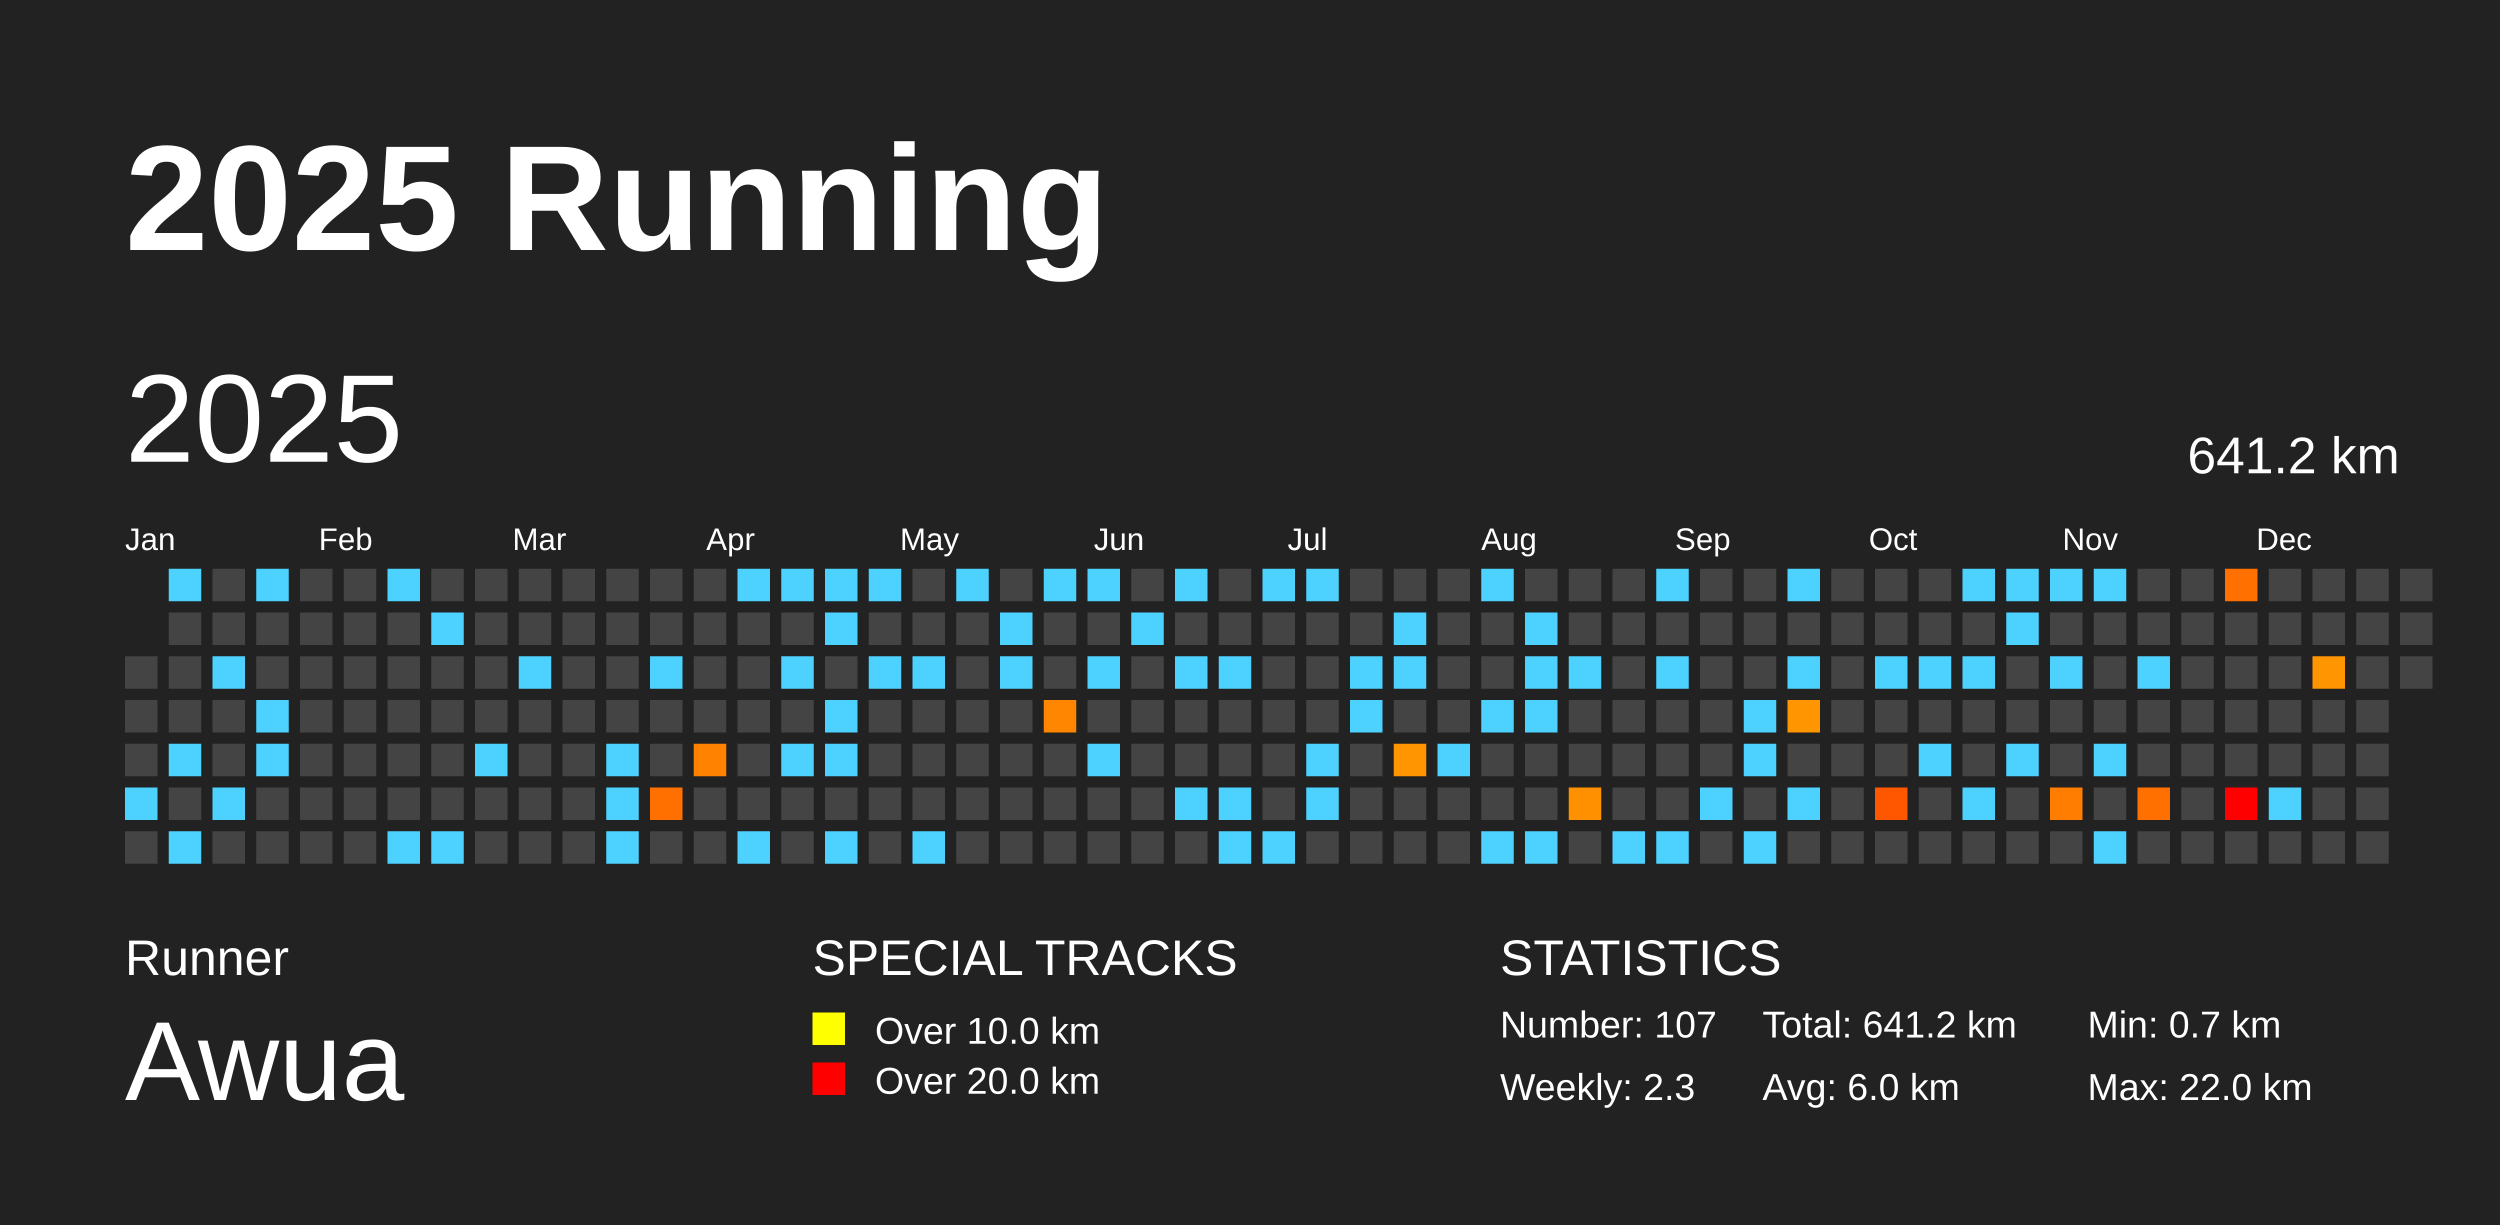
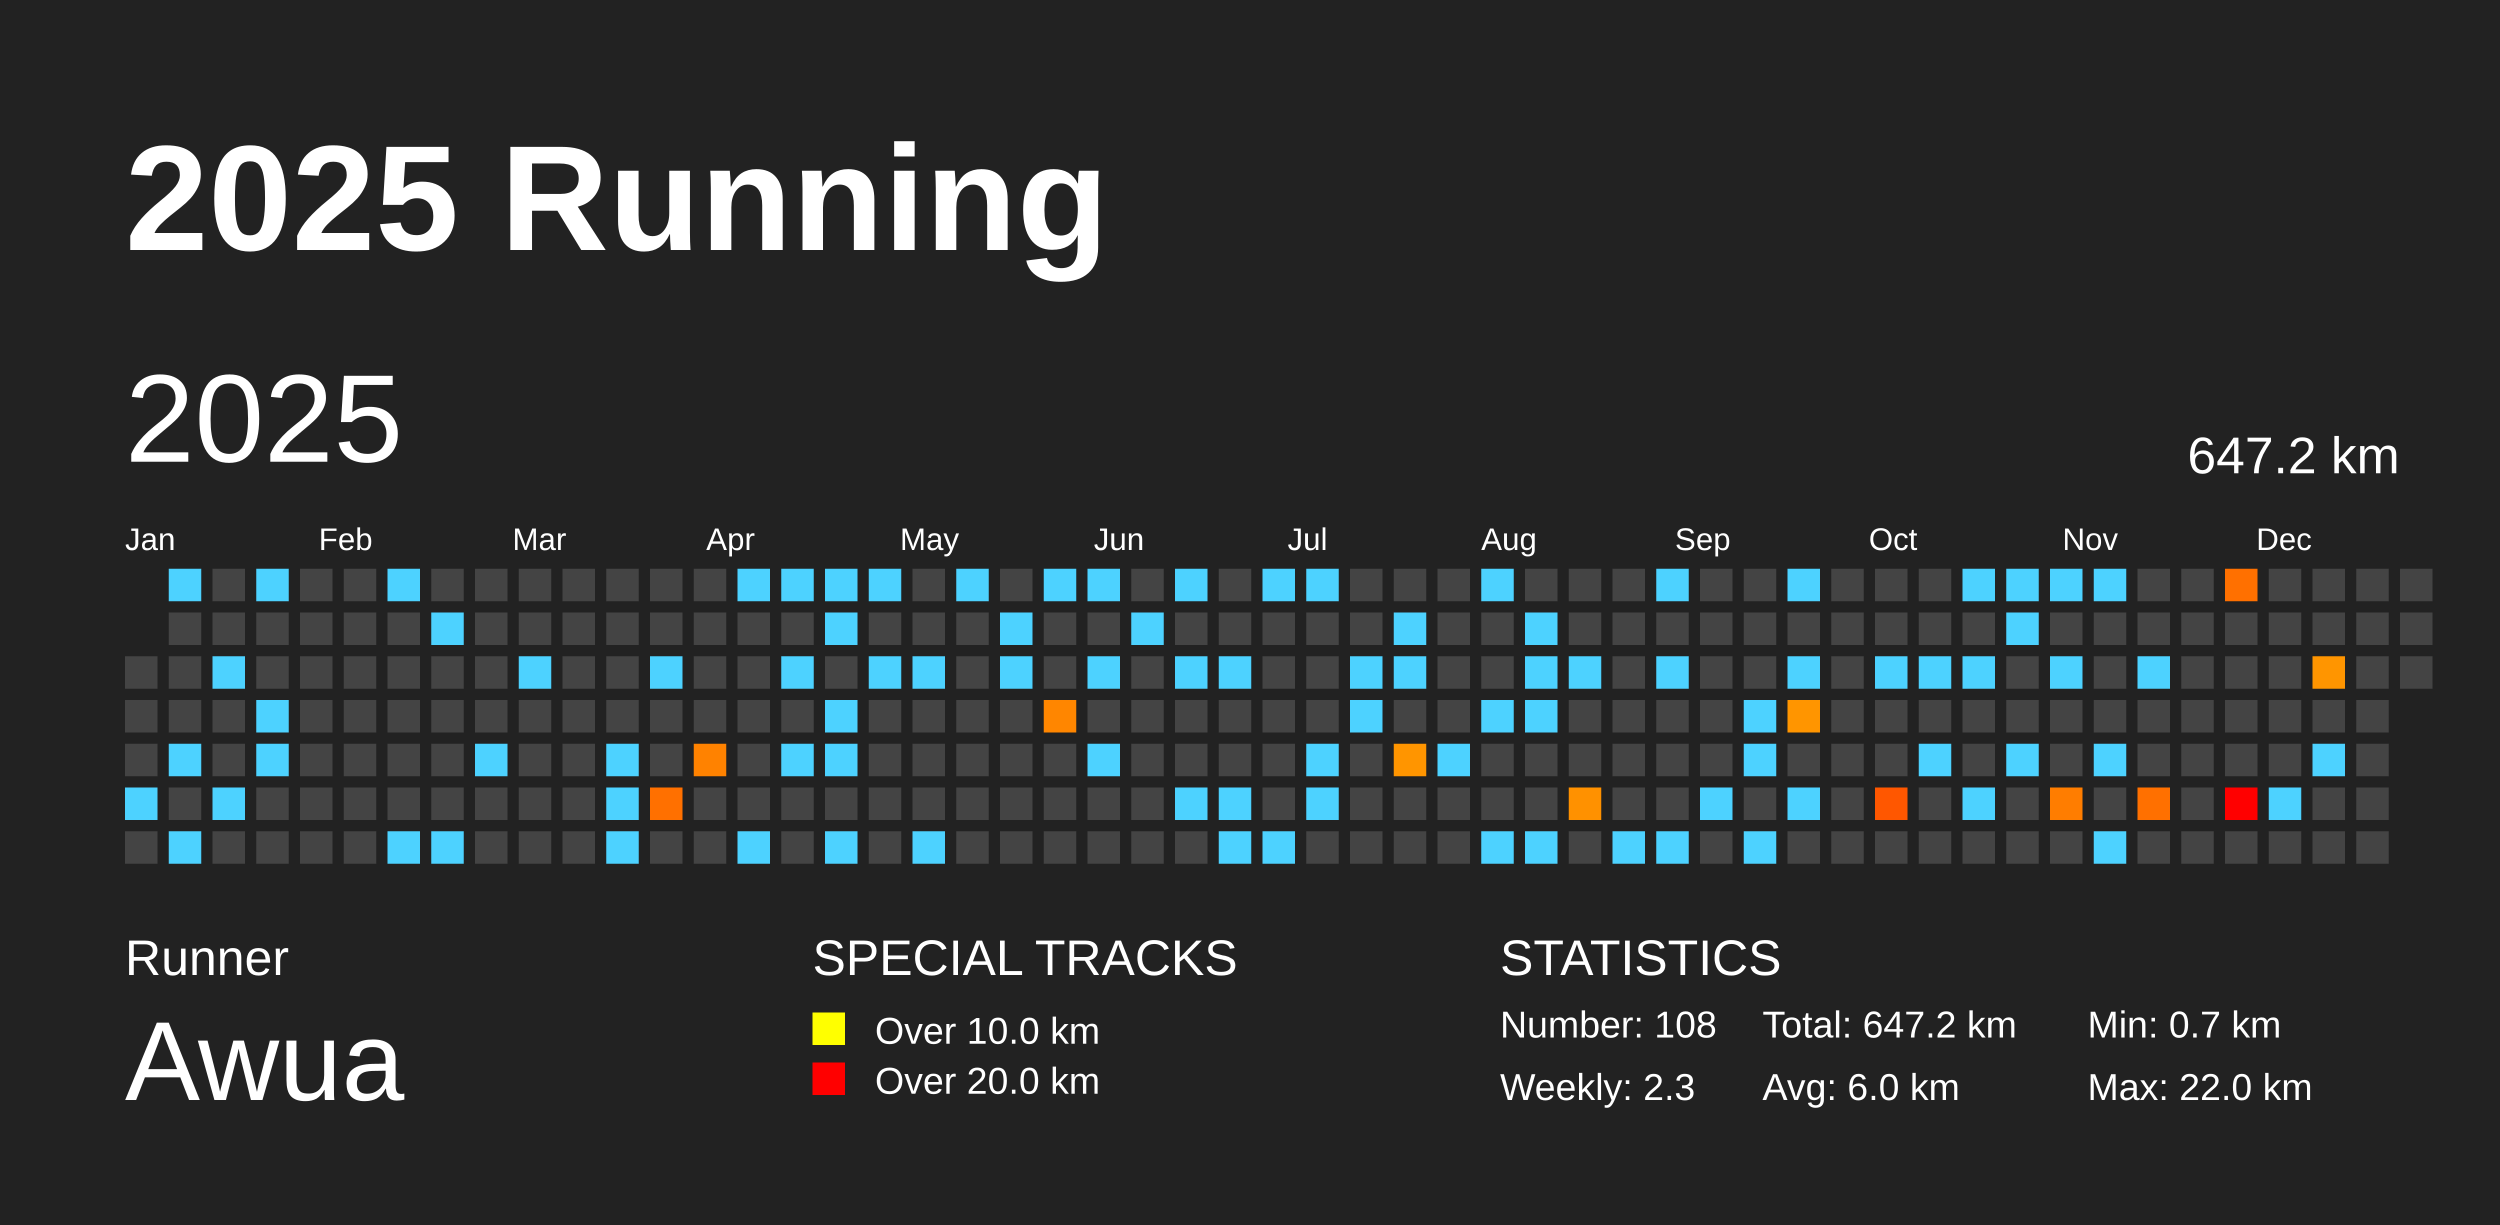
<svg xmlns="http://www.w3.org/2000/svg" baseProfile="full" height="98mm" version="1.1" viewBox="0,0,200,98" width="200mm">
  <defs />
  <rect fill="#222222" height="98" width="200" x="0" y="0" />
  <text fill="#FFFFFF" style="font-size:12px; font-family:Arial; font-weight:bold;" x="10" y="20">2025 Running</text>
  <text fill="#FFFFFF" style="font-size:4px; font-family:Arial" x="10" y="78">Runner</text>
  <text fill="#FFFFFF" style="font-size:9px; font-family:Arial" x="10" y="88">Awua</text>
  <text fill="#FFFFFF" style="font-size:4px; font-family:Arial" x="65" y="78">SPECIAL TRACKS</text>
  <rect fill="yellow" height="2.6" width="2.6" x="65" y="81" />
  <text fill="#FFFFFF" style="font-size:3px; font-family:Arial" x="70" y="83.5">Over 10.0 km</text>
  <rect fill="red" height="2.6" width="2.6" x="65" y="85" />
  <text fill="#FFFFFF" style="font-size:3px; font-family:Arial" x="70" y="87.5">Over 20.0 km</text>
  <text fill="#FFFFFF" style="font-size:4px; font-family:Arial" x="120" y="78">STATISTICS</text>
-   <text fill="#FFFFFF" style="font-size:3px; font-family:Arial" x="120" y="83">Number: 107</text>
+   <text fill="#FFFFFF" style="font-size:3px; font-family:Arial" x="120" y="83">Number: 108</text>
  <text fill="#FFFFFF" style="font-size:3px; font-family:Arial" x="120" y="88">Weekly: 2.3</text>
-   <text fill="#FFFFFF" style="font-size:3px; font-family:Arial" x="141" y="83">Total: 641.2 km</text>
+   <text fill="#FFFFFF" style="font-size:3px; font-family:Arial" x="141" y="83">Total: 647.2 km</text>
  <text fill="#FFFFFF" style="font-size:3px; font-family:Arial" x="141" y="88">Avg: 6.0 km</text>
  <text fill="#FFFFFF" style="font-size:3px; font-family:Arial" x="167" y="83">Min: 0.7 km</text>
  <text fill="#FFFFFF" style="font-size:3px; font-family:Arial" x="167" y="88">Max: 22.0 km</text>
  <text dominant-baseline="hanging" fill="#FFFFFF" style="font-size:10.0px; font-family:Arial;" x="10" y="30">2025</text>
-   <text dominant-baseline="hanging" fill="#FFFFFF" style="font-size:4.125px; font-family:Arial;" x="175" y="35">641.2 km</text>
+   <text dominant-baseline="hanging" fill="#FFFFFF" style="font-size:4.125px; font-family:Arial;" x="175" y="35">647.2 km</text>
  <text fill="#FFFFFF" style="font-size:2.5px; font-family:Arial" x="10.0" y="44">Jan</text>
  <text fill="#FFFFFF" style="font-size:2.5px; font-family:Arial" x="25.5" y="44">Feb</text>
  <text fill="#FFFFFF" style="font-size:2.5px; font-family:Arial" x="41.0" y="44">Mar</text>
  <text fill="#FFFFFF" style="font-size:2.5px; font-family:Arial" x="56.5" y="44">Apr</text>
  <text fill="#FFFFFF" style="font-size:2.5px; font-family:Arial" x="72.0" y="44">May</text>
  <text fill="#FFFFFF" style="font-size:2.5px; font-family:Arial" x="87.5" y="44">Jun</text>
  <text fill="#FFFFFF" style="font-size:2.5px; font-family:Arial" x="103.0" y="44">Jul</text>
  <text fill="#FFFFFF" style="font-size:2.5px; font-family:Arial" x="118.5" y="44">Aug</text>
  <text fill="#FFFFFF" style="font-size:2.5px; font-family:Arial" x="134.0" y="44">Sep</text>
  <text fill="#FFFFFF" style="font-size:2.5px; font-family:Arial" x="149.5" y="44">Oct</text>
  <text fill="#FFFFFF" style="font-size:2.5px; font-family:Arial" x="165.0" y="44">Nov</text>
  <text fill="#FFFFFF" style="font-size:2.5px; font-family:Arial" x="180.5" y="44">Dec</text>
  <rect fill="#444444" height="2.6" width="2.6" x="10.0" y="52.5" />
  <rect fill="#444444" height="2.6" width="2.6" x="10.0" y="56.0" />
  <rect fill="#444444" height="2.6" width="2.6" x="10.0" y="59.5" />
  <rect fill="#4dd2ff" height="2.6" width="2.6" x="10.0" y="63.0" />
  <rect fill="#444444" height="2.6" width="2.6" x="10.0" y="66.5" />
  <rect fill="#4dd2ff" height="2.6" width="2.6" x="13.5" y="45.5" />
  <rect fill="#444444" height="2.6" width="2.6" x="13.5" y="49.0" />
  <rect fill="#444444" height="2.6" width="2.6" x="13.5" y="52.5" />
  <rect fill="#444444" height="2.6" width="2.6" x="13.5" y="56.0" />
  <rect fill="#4dd2ff" height="2.6" width="2.6" x="13.5" y="59.5" />
  <rect fill="#444444" height="2.6" width="2.6" x="13.5" y="63.0" />
  <rect fill="#4dd2ff" height="2.6" width="2.6" x="13.5" y="66.5" />
  <rect fill="#444444" height="2.6" width="2.6" x="17.0" y="45.5" />
  <rect fill="#444444" height="2.6" width="2.6" x="17.0" y="49.0" />
  <rect fill="#4dd2ff" height="2.6" width="2.6" x="17.0" y="52.5" />
  <rect fill="#444444" height="2.6" width="2.6" x="17.0" y="56.0" />
  <rect fill="#444444" height="2.6" width="2.6" x="17.0" y="59.5" />
  <rect fill="#4dd2ff" height="2.6" width="2.6" x="17.0" y="63.0" />
  <rect fill="#444444" height="2.6" width="2.6" x="17.0" y="66.5" />
  <rect fill="#4dd2ff" height="2.6" width="2.6" x="20.5" y="45.5" />
  <rect fill="#444444" height="2.6" width="2.6" x="20.5" y="49.0" />
  <rect fill="#444444" height="2.6" width="2.6" x="20.5" y="52.5" />
  <rect fill="#4dd2ff" height="2.6" width="2.6" x="20.5" y="56.0" />
  <rect fill="#4dd2ff" height="2.6" width="2.6" x="20.5" y="59.5" />
  <rect fill="#444444" height="2.6" width="2.6" x="20.5" y="63.0" />
  <rect fill="#444444" height="2.6" width="2.6" x="20.5" y="66.5" />
  <rect fill="#444444" height="2.6" width="2.6" x="24.0" y="45.5" />
  <rect fill="#444444" height="2.6" width="2.6" x="24.0" y="49.0" />
  <rect fill="#444444" height="2.6" width="2.6" x="24.0" y="52.5" />
  <rect fill="#444444" height="2.6" width="2.6" x="24.0" y="56.0" />
  <rect fill="#444444" height="2.6" width="2.6" x="24.0" y="59.5" />
  <rect fill="#444444" height="2.6" width="2.6" x="24.0" y="63.0" />
  <rect fill="#444444" height="2.6" width="2.6" x="24.0" y="66.5" />
  <rect fill="#444444" height="2.6" width="2.6" x="27.5" y="45.5" />
  <rect fill="#444444" height="2.6" width="2.6" x="27.5" y="49.0" />
  <rect fill="#444444" height="2.6" width="2.6" x="27.5" y="52.5" />
  <rect fill="#444444" height="2.6" width="2.6" x="27.5" y="56.0" />
  <rect fill="#444444" height="2.6" width="2.6" x="27.5" y="59.5" />
  <rect fill="#444444" height="2.6" width="2.6" x="27.5" y="63.0" />
  <rect fill="#444444" height="2.6" width="2.6" x="27.5" y="66.5" />
  <rect fill="#4dd2ff" height="2.6" width="2.6" x="31.0" y="45.5" />
  <rect fill="#444444" height="2.6" width="2.6" x="31.0" y="49.0" />
  <rect fill="#444444" height="2.6" width="2.6" x="31.0" y="52.5" />
  <rect fill="#444444" height="2.6" width="2.6" x="31.0" y="56.0" />
  <rect fill="#444444" height="2.6" width="2.6" x="31.0" y="59.5" />
  <rect fill="#444444" height="2.6" width="2.6" x="31.0" y="63.0" />
  <rect fill="#4dd2ff" height="2.6" width="2.6" x="31.0" y="66.5" />
  <rect fill="#444444" height="2.6" width="2.6" x="34.5" y="45.5" />
  <rect fill="#4dd2ff" height="2.6" width="2.6" x="34.5" y="49.0" />
  <rect fill="#444444" height="2.6" width="2.6" x="34.5" y="52.5" />
  <rect fill="#444444" height="2.6" width="2.6" x="34.5" y="56.0" />
  <rect fill="#444444" height="2.6" width="2.6" x="34.5" y="59.5" />
  <rect fill="#444444" height="2.6" width="2.6" x="34.5" y="63.0" />
  <rect fill="#4dd2ff" height="2.6" width="2.6" x="34.5" y="66.5" />
  <rect fill="#444444" height="2.6" width="2.6" x="38.0" y="45.5" />
  <rect fill="#444444" height="2.6" width="2.6" x="38.0" y="49.0" />
  <rect fill="#444444" height="2.6" width="2.6" x="38.0" y="52.5" />
  <rect fill="#444444" height="2.6" width="2.6" x="38.0" y="56.0" />
  <rect fill="#4dd2ff" height="2.6" width="2.6" x="38.0" y="59.5" />
  <rect fill="#444444" height="2.6" width="2.6" x="38.0" y="63.0" />
  <rect fill="#444444" height="2.6" width="2.6" x="38.0" y="66.5" />
  <rect fill="#444444" height="2.6" width="2.6" x="41.5" y="45.5" />
  <rect fill="#444444" height="2.6" width="2.6" x="41.5" y="49.0" />
  <rect fill="#4dd2ff" height="2.6" width="2.6" x="41.5" y="52.5" />
  <rect fill="#444444" height="2.6" width="2.6" x="41.5" y="56.0" />
  <rect fill="#444444" height="2.6" width="2.6" x="41.5" y="59.5" />
  <rect fill="#444444" height="2.6" width="2.6" x="41.5" y="63.0" />
  <rect fill="#444444" height="2.6" width="2.6" x="41.5" y="66.5" />
  <rect fill="#444444" height="2.6" width="2.6" x="45.0" y="45.5" />
  <rect fill="#444444" height="2.6" width="2.6" x="45.0" y="49.0" />
  <rect fill="#444444" height="2.6" width="2.6" x="45.0" y="52.5" />
  <rect fill="#444444" height="2.6" width="2.6" x="45.0" y="56.0" />
  <rect fill="#444444" height="2.6" width="2.6" x="45.0" y="59.5" />
  <rect fill="#444444" height="2.6" width="2.6" x="45.0" y="63.0" />
  <rect fill="#444444" height="2.6" width="2.6" x="45.0" y="66.5" />
  <rect fill="#444444" height="2.6" width="2.6" x="48.5" y="45.5" />
  <rect fill="#444444" height="2.6" width="2.6" x="48.5" y="49.0" />
  <rect fill="#444444" height="2.6" width="2.6" x="48.5" y="52.5" />
  <rect fill="#444444" height="2.6" width="2.6" x="48.5" y="56.0" />
  <rect fill="#4dd2ff" height="2.6" width="2.6" x="48.5" y="59.5" />
  <rect fill="#4dd2ff" height="2.6" width="2.6" x="48.5" y="63.0" />
  <rect fill="#4dd2ff" height="2.6" width="2.6" x="48.5" y="66.5" />
  <rect fill="#444444" height="2.6" width="2.6" x="52.0" y="45.5" />
  <rect fill="#444444" height="2.6" width="2.6" x="52.0" y="49.0" />
  <rect fill="#4dd2ff" height="2.6" width="2.6" x="52.0" y="52.5" />
  <rect fill="#444444" height="2.6" width="2.6" x="52.0" y="56.0" />
  <rect fill="#444444" height="2.6" width="2.6" x="52.0" y="59.5" />
  <rect fill="#ff7000" height="2.6" width="2.6" x="52.0" y="63.0" />
  <rect fill="#444444" height="2.6" width="2.6" x="52.0" y="66.5" />
  <rect fill="#444444" height="2.6" width="2.6" x="55.5" y="45.5" />
  <rect fill="#444444" height="2.6" width="2.6" x="55.5" y="49.0" />
  <rect fill="#444444" height="2.6" width="2.6" x="55.5" y="52.5" />
  <rect fill="#444444" height="2.6" width="2.6" x="55.5" y="56.0" />
  <rect fill="#ff8200" height="2.6" width="2.6" x="55.5" y="59.5" />
  <rect fill="#444444" height="2.6" width="2.6" x="55.5" y="63.0" />
  <rect fill="#444444" height="2.6" width="2.6" x="55.5" y="66.5" />
  <rect fill="#4dd2ff" height="2.6" width="2.6" x="59.0" y="45.5" />
  <rect fill="#444444" height="2.6" width="2.6" x="59.0" y="49.0" />
  <rect fill="#444444" height="2.6" width="2.6" x="59.0" y="52.5" />
  <rect fill="#444444" height="2.6" width="2.6" x="59.0" y="56.0" />
  <rect fill="#444444" height="2.6" width="2.6" x="59.0" y="59.5" />
  <rect fill="#444444" height="2.6" width="2.6" x="59.0" y="63.0" />
  <rect fill="#4dd2ff" height="2.6" width="2.6" x="59.0" y="66.5" />
  <rect fill="#4dd2ff" height="2.6" width="2.6" x="62.5" y="45.5" />
  <rect fill="#444444" height="2.6" width="2.6" x="62.5" y="49.0" />
  <rect fill="#4dd2ff" height="2.6" width="2.6" x="62.5" y="52.5" />
  <rect fill="#444444" height="2.6" width="2.6" x="62.5" y="56.0" />
  <rect fill="#4dd2ff" height="2.6" width="2.6" x="62.5" y="59.5" />
  <rect fill="#444444" height="2.6" width="2.6" x="62.5" y="63.0" />
  <rect fill="#444444" height="2.6" width="2.6" x="62.5" y="66.5" />
  <rect fill="#4dd2ff" height="2.6" width="2.6" x="66.0" y="45.5" />
  <rect fill="#4dd2ff" height="2.6" width="2.6" x="66.0" y="49.0" />
  <rect fill="#444444" height="2.6" width="2.6" x="66.0" y="52.5" />
  <rect fill="#4dd2ff" height="2.6" width="2.6" x="66.0" y="56.0" />
  <rect fill="#4dd2ff" height="2.6" width="2.6" x="66.0" y="59.5" />
  <rect fill="#444444" height="2.6" width="2.6" x="66.0" y="63.0" />
  <rect fill="#4dd2ff" height="2.6" width="2.6" x="66.0" y="66.5" />
  <rect fill="#4dd2ff" height="2.6" width="2.6" x="69.5" y="45.5" />
  <rect fill="#444444" height="2.6" width="2.6" x="69.5" y="49.0" />
  <rect fill="#4dd2ff" height="2.6" width="2.6" x="69.5" y="52.5" />
  <rect fill="#444444" height="2.6" width="2.6" x="69.5" y="56.0" />
  <rect fill="#444444" height="2.6" width="2.6" x="69.5" y="59.5" />
  <rect fill="#444444" height="2.6" width="2.6" x="69.5" y="63.0" />
  <rect fill="#444444" height="2.6" width="2.6" x="69.5" y="66.5" />
  <rect fill="#444444" height="2.6" width="2.6" x="73.0" y="45.5" />
  <rect fill="#444444" height="2.6" width="2.6" x="73.0" y="49.0" />
  <rect fill="#4dd2ff" height="2.6" width="2.6" x="73.0" y="52.5" />
  <rect fill="#444444" height="2.6" width="2.6" x="73.0" y="56.0" />
  <rect fill="#444444" height="2.6" width="2.6" x="73.0" y="59.5" />
  <rect fill="#444444" height="2.6" width="2.6" x="73.0" y="63.0" />
  <rect fill="#4dd2ff" height="2.6" width="2.6" x="73.0" y="66.5" />
  <rect fill="#4dd2ff" height="2.6" width="2.6" x="76.5" y="45.5" />
  <rect fill="#444444" height="2.6" width="2.6" x="76.5" y="49.0" />
  <rect fill="#444444" height="2.6" width="2.6" x="76.5" y="52.5" />
  <rect fill="#444444" height="2.6" width="2.6" x="76.5" y="56.0" />
  <rect fill="#444444" height="2.6" width="2.6" x="76.5" y="59.5" />
  <rect fill="#444444" height="2.6" width="2.6" x="76.5" y="63.0" />
  <rect fill="#444444" height="2.6" width="2.6" x="76.5" y="66.5" />
  <rect fill="#444444" height="2.6" width="2.6" x="80.0" y="45.5" />
  <rect fill="#4dd2ff" height="2.6" width="2.6" x="80.0" y="49.0" />
  <rect fill="#4dd2ff" height="2.6" width="2.6" x="80.0" y="52.5" />
  <rect fill="#444444" height="2.6" width="2.6" x="80.0" y="56.0" />
  <rect fill="#444444" height="2.6" width="2.6" x="80.0" y="59.5" />
  <rect fill="#444444" height="2.6" width="2.6" x="80.0" y="63.0" />
  <rect fill="#444444" height="2.6" width="2.6" x="80.0" y="66.5" />
  <rect fill="#4dd2ff" height="2.6" width="2.6" x="83.5" y="45.5" />
  <rect fill="#444444" height="2.6" width="2.6" x="83.5" y="49.0" />
  <rect fill="#444444" height="2.6" width="2.6" x="83.5" y="52.5" />
  <rect fill="#ff8600" height="2.6" width="2.6" x="83.5" y="56.0" />
  <rect fill="#444444" height="2.6" width="2.6" x="83.5" y="59.5" />
  <rect fill="#444444" height="2.6" width="2.6" x="83.5" y="63.0" />
  <rect fill="#444444" height="2.6" width="2.6" x="83.5" y="66.5" />
  <rect fill="#4dd2ff" height="2.6" width="2.6" x="87.0" y="45.5" />
  <rect fill="#444444" height="2.6" width="2.6" x="87.0" y="49.0" />
  <rect fill="#4dd2ff" height="2.6" width="2.6" x="87.0" y="52.5" />
  <rect fill="#444444" height="2.6" width="2.6" x="87.0" y="56.0" />
  <rect fill="#4dd2ff" height="2.6" width="2.6" x="87.0" y="59.5" />
  <rect fill="#444444" height="2.6" width="2.6" x="87.0" y="63.0" />
  <rect fill="#444444" height="2.6" width="2.6" x="87.0" y="66.5" />
  <rect fill="#444444" height="2.6" width="2.6" x="90.5" y="45.5" />
  <rect fill="#4dd2ff" height="2.6" width="2.6" x="90.5" y="49.0" />
  <rect fill="#444444" height="2.6" width="2.6" x="90.5" y="52.5" />
  <rect fill="#444444" height="2.6" width="2.6" x="90.5" y="56.0" />
  <rect fill="#444444" height="2.6" width="2.6" x="90.5" y="59.5" />
  <rect fill="#444444" height="2.6" width="2.6" x="90.5" y="63.0" />
  <rect fill="#444444" height="2.6" width="2.6" x="90.5" y="66.5" />
  <rect fill="#4dd2ff" height="2.6" width="2.6" x="94.0" y="45.5" />
  <rect fill="#444444" height="2.6" width="2.6" x="94.0" y="49.0" />
  <rect fill="#4dd2ff" height="2.6" width="2.6" x="94.0" y="52.5" />
  <rect fill="#444444" height="2.6" width="2.6" x="94.0" y="56.0" />
  <rect fill="#444444" height="2.6" width="2.6" x="94.0" y="59.5" />
  <rect fill="#4dd2ff" height="2.6" width="2.6" x="94.0" y="63.0" />
  <rect fill="#444444" height="2.6" width="2.6" x="94.0" y="66.5" />
  <rect fill="#444444" height="2.6" width="2.6" x="97.5" y="45.5" />
  <rect fill="#444444" height="2.6" width="2.6" x="97.5" y="49.0" />
  <rect fill="#4dd2ff" height="2.6" width="2.6" x="97.5" y="52.5" />
  <rect fill="#444444" height="2.6" width="2.6" x="97.5" y="56.0" />
  <rect fill="#444444" height="2.6" width="2.6" x="97.5" y="59.5" />
  <rect fill="#4dd2ff" height="2.6" width="2.6" x="97.5" y="63.0" />
  <rect fill="#4dd2ff" height="2.6" width="2.6" x="97.5" y="66.5" />
  <rect fill="#4dd2ff" height="2.6" width="2.6" x="101.0" y="45.5" />
  <rect fill="#444444" height="2.6" width="2.6" x="101.0" y="49.0" />
  <rect fill="#444444" height="2.6" width="2.6" x="101.0" y="52.5" />
  <rect fill="#444444" height="2.6" width="2.6" x="101.0" y="56.0" />
  <rect fill="#444444" height="2.6" width="2.6" x="101.0" y="59.5" />
  <rect fill="#444444" height="2.6" width="2.6" x="101.0" y="63.0" />
  <rect fill="#4dd2ff" height="2.6" width="2.6" x="101.0" y="66.5" />
  <rect fill="#4dd2ff" height="2.6" width="2.6" x="104.5" y="45.5" />
  <rect fill="#444444" height="2.6" width="2.6" x="104.5" y="49.0" />
  <rect fill="#444444" height="2.6" width="2.6" x="104.5" y="52.5" />
  <rect fill="#444444" height="2.6" width="2.6" x="104.5" y="56.0" />
  <rect fill="#4dd2ff" height="2.6" width="2.6" x="104.5" y="59.5" />
  <rect fill="#4dd2ff" height="2.6" width="2.6" x="104.5" y="63.0" />
  <rect fill="#444444" height="2.6" width="2.6" x="104.5" y="66.5" />
  <rect fill="#444444" height="2.6" width="2.6" x="108.0" y="45.5" />
  <rect fill="#444444" height="2.6" width="2.6" x="108.0" y="49.0" />
  <rect fill="#4dd2ff" height="2.6" width="2.6" x="108.0" y="52.5" />
  <rect fill="#4dd2ff" height="2.6" width="2.6" x="108.0" y="56.0" />
  <rect fill="#444444" height="2.6" width="2.6" x="108.0" y="59.5" />
  <rect fill="#444444" height="2.6" width="2.6" x="108.0" y="63.0" />
  <rect fill="#444444" height="2.6" width="2.6" x="108.0" y="66.5" />
  <rect fill="#444444" height="2.6" width="2.6" x="111.5" y="45.5" />
  <rect fill="#4dd2ff" height="2.6" width="2.6" x="111.5" y="49.0" />
  <rect fill="#4dd2ff" height="2.6" width="2.6" x="111.5" y="52.5" />
  <rect fill="#444444" height="2.6" width="2.6" x="111.5" y="56.0" />
  <rect fill="#ff9500" height="2.6" width="2.6" x="111.5" y="59.5" />
  <rect fill="#444444" height="2.6" width="2.6" x="111.5" y="63.0" />
  <rect fill="#444444" height="2.6" width="2.6" x="111.5" y="66.5" />
  <rect fill="#444444" height="2.6" width="2.6" x="115.0" y="45.5" />
  <rect fill="#444444" height="2.6" width="2.6" x="115.0" y="49.0" />
  <rect fill="#444444" height="2.6" width="2.6" x="115.0" y="52.5" />
  <rect fill="#444444" height="2.6" width="2.6" x="115.0" y="56.0" />
  <rect fill="#4dd2ff" height="2.6" width="2.6" x="115.0" y="59.5" />
  <rect fill="#444444" height="2.6" width="2.6" x="115.0" y="63.0" />
  <rect fill="#444444" height="2.6" width="2.6" x="115.0" y="66.5" />
  <rect fill="#4dd2ff" height="2.6" width="2.6" x="118.5" y="45.5" />
  <rect fill="#444444" height="2.6" width="2.6" x="118.5" y="49.0" />
  <rect fill="#444444" height="2.6" width="2.6" x="118.5" y="52.5" />
  <rect fill="#4dd2ff" height="2.6" width="2.6" x="118.5" y="56.0" />
  <rect fill="#444444" height="2.6" width="2.6" x="118.5" y="59.5" />
  <rect fill="#444444" height="2.6" width="2.6" x="118.5" y="63.0" />
  <rect fill="#4dd2ff" height="2.6" width="2.6" x="118.5" y="66.5" />
  <rect fill="#444444" height="2.6" width="2.6" x="122.0" y="45.5" />
  <rect fill="#4dd2ff" height="2.6" width="2.6" x="122.0" y="49.0" />
  <rect fill="#4dd2ff" height="2.6" width="2.6" x="122.0" y="52.5" />
  <rect fill="#4dd2ff" height="2.6" width="2.6" x="122.0" y="56.0" />
  <rect fill="#444444" height="2.6" width="2.6" x="122.0" y="59.5" />
  <rect fill="#444444" height="2.6" width="2.6" x="122.0" y="63.0" />
  <rect fill="#4dd2ff" height="2.6" width="2.6" x="122.0" y="66.5" />
  <rect fill="#444444" height="2.6" width="2.6" x="125.5" y="45.5" />
  <rect fill="#444444" height="2.6" width="2.6" x="125.5" y="49.0" />
  <rect fill="#4dd2ff" height="2.6" width="2.6" x="125.5" y="52.5" />
  <rect fill="#444444" height="2.6" width="2.6" x="125.5" y="56.0" />
  <rect fill="#444444" height="2.6" width="2.6" x="125.5" y="59.5" />
  <rect fill="#ff9100" height="2.6" width="2.6" x="125.5" y="63.0" />
  <rect fill="#444444" height="2.6" width="2.6" x="125.5" y="66.5" />
  <rect fill="#444444" height="2.6" width="2.6" x="129.0" y="45.5" />
  <rect fill="#444444" height="2.6" width="2.6" x="129.0" y="49.0" />
  <rect fill="#444444" height="2.6" width="2.6" x="129.0" y="52.5" />
  <rect fill="#444444" height="2.6" width="2.6" x="129.0" y="56.0" />
  <rect fill="#444444" height="2.6" width="2.6" x="129.0" y="59.5" />
  <rect fill="#444444" height="2.6" width="2.6" x="129.0" y="63.0" />
  <rect fill="#4dd2ff" height="2.6" width="2.6" x="129.0" y="66.5" />
  <rect fill="#4dd2ff" height="2.6" width="2.6" x="132.5" y="45.5" />
  <rect fill="#444444" height="2.6" width="2.6" x="132.5" y="49.0" />
  <rect fill="#4dd2ff" height="2.6" width="2.6" x="132.5" y="52.5" />
  <rect fill="#444444" height="2.6" width="2.6" x="132.5" y="56.0" />
  <rect fill="#444444" height="2.6" width="2.6" x="132.5" y="59.5" />
  <rect fill="#444444" height="2.6" width="2.6" x="132.5" y="63.0" />
  <rect fill="#4dd2ff" height="2.6" width="2.6" x="132.5" y="66.5" />
  <rect fill="#444444" height="2.6" width="2.6" x="136.0" y="45.5" />
  <rect fill="#444444" height="2.6" width="2.6" x="136.0" y="49.0" />
  <rect fill="#444444" height="2.6" width="2.6" x="136.0" y="52.5" />
  <rect fill="#444444" height="2.6" width="2.6" x="136.0" y="56.0" />
  <rect fill="#444444" height="2.6" width="2.6" x="136.0" y="59.5" />
  <rect fill="#4dd2ff" height="2.6" width="2.6" x="136.0" y="63.0" />
  <rect fill="#444444" height="2.6" width="2.6" x="136.0" y="66.5" />
  <rect fill="#444444" height="2.6" width="2.6" x="139.5" y="45.5" />
  <rect fill="#444444" height="2.6" width="2.6" x="139.5" y="49.0" />
  <rect fill="#444444" height="2.6" width="2.6" x="139.5" y="52.5" />
  <rect fill="#4dd2ff" height="2.6" width="2.6" x="139.5" y="56.0" />
  <rect fill="#4dd2ff" height="2.6" width="2.6" x="139.5" y="59.5" />
  <rect fill="#444444" height="2.6" width="2.6" x="139.5" y="63.0" />
  <rect fill="#4dd2ff" height="2.6" width="2.6" x="139.5" y="66.5" />
  <rect fill="#4dd2ff" height="2.6" width="2.6" x="143.0" y="45.5" />
  <rect fill="#444444" height="2.6" width="2.6" x="143.0" y="49.0" />
  <rect fill="#4dd2ff" height="2.6" width="2.6" x="143.0" y="52.5" />
  <rect fill="#ff9500" height="2.6" width="2.6" x="143.0" y="56.0" />
  <rect fill="#444444" height="2.6" width="2.6" x="143.0" y="59.5" />
  <rect fill="#4dd2ff" height="2.6" width="2.6" x="143.0" y="63.0" />
  <rect fill="#444444" height="2.6" width="2.6" x="143.0" y="66.5" />
  <rect fill="#444444" height="2.6" width="2.6" x="146.5" y="45.5" />
  <rect fill="#444444" height="2.6" width="2.6" x="146.5" y="49.0" />
  <rect fill="#444444" height="2.6" width="2.6" x="146.5" y="52.5" />
  <rect fill="#444444" height="2.6" width="2.6" x="146.5" y="56.0" />
  <rect fill="#444444" height="2.6" width="2.6" x="146.5" y="59.5" />
  <rect fill="#444444" height="2.6" width="2.6" x="146.5" y="63.0" />
  <rect fill="#444444" height="2.6" width="2.6" x="146.5" y="66.5" />
  <rect fill="#444444" height="2.6" width="2.6" x="150.0" y="45.5" />
  <rect fill="#444444" height="2.6" width="2.6" x="150.0" y="49.0" />
  <rect fill="#4dd2ff" height="2.6" width="2.6" x="150.0" y="52.5" />
  <rect fill="#444444" height="2.6" width="2.6" x="150.0" y="56.0" />
  <rect fill="#444444" height="2.6" width="2.6" x="150.0" y="59.5" />
  <rect fill="#ff5700" height="2.6" width="2.6" x="150.0" y="63.0" />
  <rect fill="#444444" height="2.6" width="2.6" x="150.0" y="66.5" />
  <rect fill="#444444" height="2.6" width="2.6" x="153.5" y="45.5" />
  <rect fill="#444444" height="2.6" width="2.6" x="153.5" y="49.0" />
  <rect fill="#4dd2ff" height="2.6" width="2.6" x="153.5" y="52.5" />
  <rect fill="#444444" height="2.6" width="2.6" x="153.5" y="56.0" />
  <rect fill="#4dd2ff" height="2.6" width="2.6" x="153.5" y="59.5" />
  <rect fill="#444444" height="2.6" width="2.6" x="153.5" y="63.0" />
  <rect fill="#444444" height="2.6" width="2.6" x="153.5" y="66.5" />
  <rect fill="#4dd2ff" height="2.6" width="2.6" x="157.0" y="45.5" />
  <rect fill="#444444" height="2.6" width="2.6" x="157.0" y="49.0" />
  <rect fill="#4dd2ff" height="2.6" width="2.6" x="157.0" y="52.5" />
  <rect fill="#444444" height="2.6" width="2.6" x="157.0" y="56.0" />
  <rect fill="#444444" height="2.6" width="2.6" x="157.0" y="59.5" />
  <rect fill="#4dd2ff" height="2.6" width="2.6" x="157.0" y="63.0" />
  <rect fill="#444444" height="2.6" width="2.6" x="157.0" y="66.5" />
  <rect fill="#4dd2ff" height="2.6" width="2.6" x="160.5" y="45.5" />
  <rect fill="#4dd2ff" height="2.6" width="2.6" x="160.5" y="49.0" />
  <rect fill="#444444" height="2.6" width="2.6" x="160.5" y="52.5" />
  <rect fill="#444444" height="2.6" width="2.6" x="160.5" y="56.0" />
  <rect fill="#4dd2ff" height="2.6" width="2.6" x="160.5" y="59.5" />
  <rect fill="#444444" height="2.6" width="2.6" x="160.5" y="63.0" />
  <rect fill="#444444" height="2.6" width="2.6" x="160.5" y="66.5" />
  <rect fill="#4dd2ff" height="2.6" width="2.6" x="164.0" y="45.5" />
  <rect fill="#444444" height="2.6" width="2.6" x="164.0" y="49.0" />
  <rect fill="#4dd2ff" height="2.6" width="2.6" x="164.0" y="52.5" />
  <rect fill="#444444" height="2.6" width="2.6" x="164.0" y="56.0" />
  <rect fill="#444444" height="2.6" width="2.6" x="164.0" y="59.5" />
  <rect fill="#ff7d00" height="2.6" width="2.6" x="164.0" y="63.0" />
  <rect fill="#444444" height="2.6" width="2.6" x="164.0" y="66.5" />
  <rect fill="#4dd2ff" height="2.6" width="2.6" x="167.5" y="45.5" />
  <rect fill="#444444" height="2.6" width="2.6" x="167.5" y="49.0" />
  <rect fill="#444444" height="2.6" width="2.6" x="167.5" y="52.5" />
  <rect fill="#444444" height="2.6" width="2.6" x="167.5" y="56.0" />
  <rect fill="#4dd2ff" height="2.6" width="2.6" x="167.5" y="59.5" />
  <rect fill="#444444" height="2.6" width="2.6" x="167.5" y="63.0" />
  <rect fill="#4dd2ff" height="2.6" width="2.6" x="167.5" y="66.5" />
  <rect fill="#444444" height="2.6" width="2.6" x="171.0" y="45.5" />
  <rect fill="#444444" height="2.6" width="2.6" x="171.0" y="49.0" />
  <rect fill="#4dd2ff" height="2.6" width="2.6" x="171.0" y="52.5" />
  <rect fill="#444444" height="2.6" width="2.6" x="171.0" y="56.0" />
  <rect fill="#444444" height="2.6" width="2.6" x="171.0" y="59.5" />
  <rect fill="#ff7000" height="2.6" width="2.6" x="171.0" y="63.0" />
  <rect fill="#444444" height="2.6" width="2.6" x="171.0" y="66.5" />
  <rect fill="#444444" height="2.6" width="2.6" x="174.5" y="45.5" />
  <rect fill="#444444" height="2.6" width="2.6" x="174.5" y="49.0" />
  <rect fill="#444444" height="2.6" width="2.6" x="174.5" y="52.5" />
  <rect fill="#444444" height="2.6" width="2.6" x="174.5" y="56.0" />
  <rect fill="#444444" height="2.6" width="2.6" x="174.5" y="59.5" />
  <rect fill="#444444" height="2.6" width="2.6" x="174.5" y="63.0" />
  <rect fill="#444444" height="2.6" width="2.6" x="174.5" y="66.5" />
  <rect fill="#ff7000" height="2.6" width="2.6" x="178.0" y="45.5" />
  <rect fill="#444444" height="2.6" width="2.6" x="178.0" y="49.0" />
  <rect fill="#444444" height="2.6" width="2.6" x="178.0" y="52.5" />
  <rect fill="#444444" height="2.6" width="2.6" x="178.0" y="56.0" />
  <rect fill="#444444" height="2.6" width="2.6" x="178.0" y="59.5" />
  <rect fill="red" height="2.6" width="2.6" x="178.0" y="63.0" />
  <rect fill="#444444" height="2.6" width="2.6" x="178.0" y="66.5" />
  <rect fill="#444444" height="2.6" width="2.6" x="181.5" y="45.5" />
  <rect fill="#444444" height="2.6" width="2.6" x="181.5" y="49.0" />
  <rect fill="#444444" height="2.6" width="2.6" x="181.5" y="52.5" />
  <rect fill="#444444" height="2.6" width="2.6" x="181.5" y="56.0" />
  <rect fill="#444444" height="2.6" width="2.6" x="181.5" y="59.5" />
  <rect fill="#4dd2ff" height="2.6" width="2.6" x="181.5" y="63.0" />
  <rect fill="#444444" height="2.6" width="2.6" x="181.5" y="66.5" />
  <rect fill="#444444" height="2.6" width="2.6" x="185.0" y="45.5" />
  <rect fill="#444444" height="2.6" width="2.6" x="185.0" y="49.0" />
  <rect fill="#ff9500" height="2.6" width="2.6" x="185.0" y="52.5" />
  <rect fill="#444444" height="2.6" width="2.6" x="185.0" y="56.0" />
-   <rect fill="#444444" height="2.6" width="2.6" x="185.0" y="59.5" />
+   <rect fill="#4dd2ff" height="2.6" width="2.6" x="185.0" y="59.5" />
  <rect fill="#444444" height="2.6" width="2.6" x="185.0" y="63.0" />
  <rect fill="#444444" height="2.6" width="2.6" x="185.0" y="66.5" />
  <rect fill="#444444" height="2.6" width="2.6" x="188.5" y="45.5" />
  <rect fill="#444444" height="2.6" width="2.6" x="188.5" y="49.0" />
  <rect fill="#444444" height="2.6" width="2.6" x="188.5" y="52.5" />
  <rect fill="#444444" height="2.6" width="2.6" x="188.5" y="56.0" />
  <rect fill="#444444" height="2.6" width="2.6" x="188.5" y="59.5" />
  <rect fill="#444444" height="2.6" width="2.6" x="188.5" y="63.0" />
  <rect fill="#444444" height="2.6" width="2.6" x="188.5" y="66.5" />
  <rect fill="#444444" height="2.6" width="2.6" x="192.0" y="45.5" />
  <rect fill="#444444" height="2.6" width="2.6" x="192.0" y="49.0" />
  <rect fill="#444444" height="2.6" width="2.6" x="192.0" y="52.5" />
</svg>
